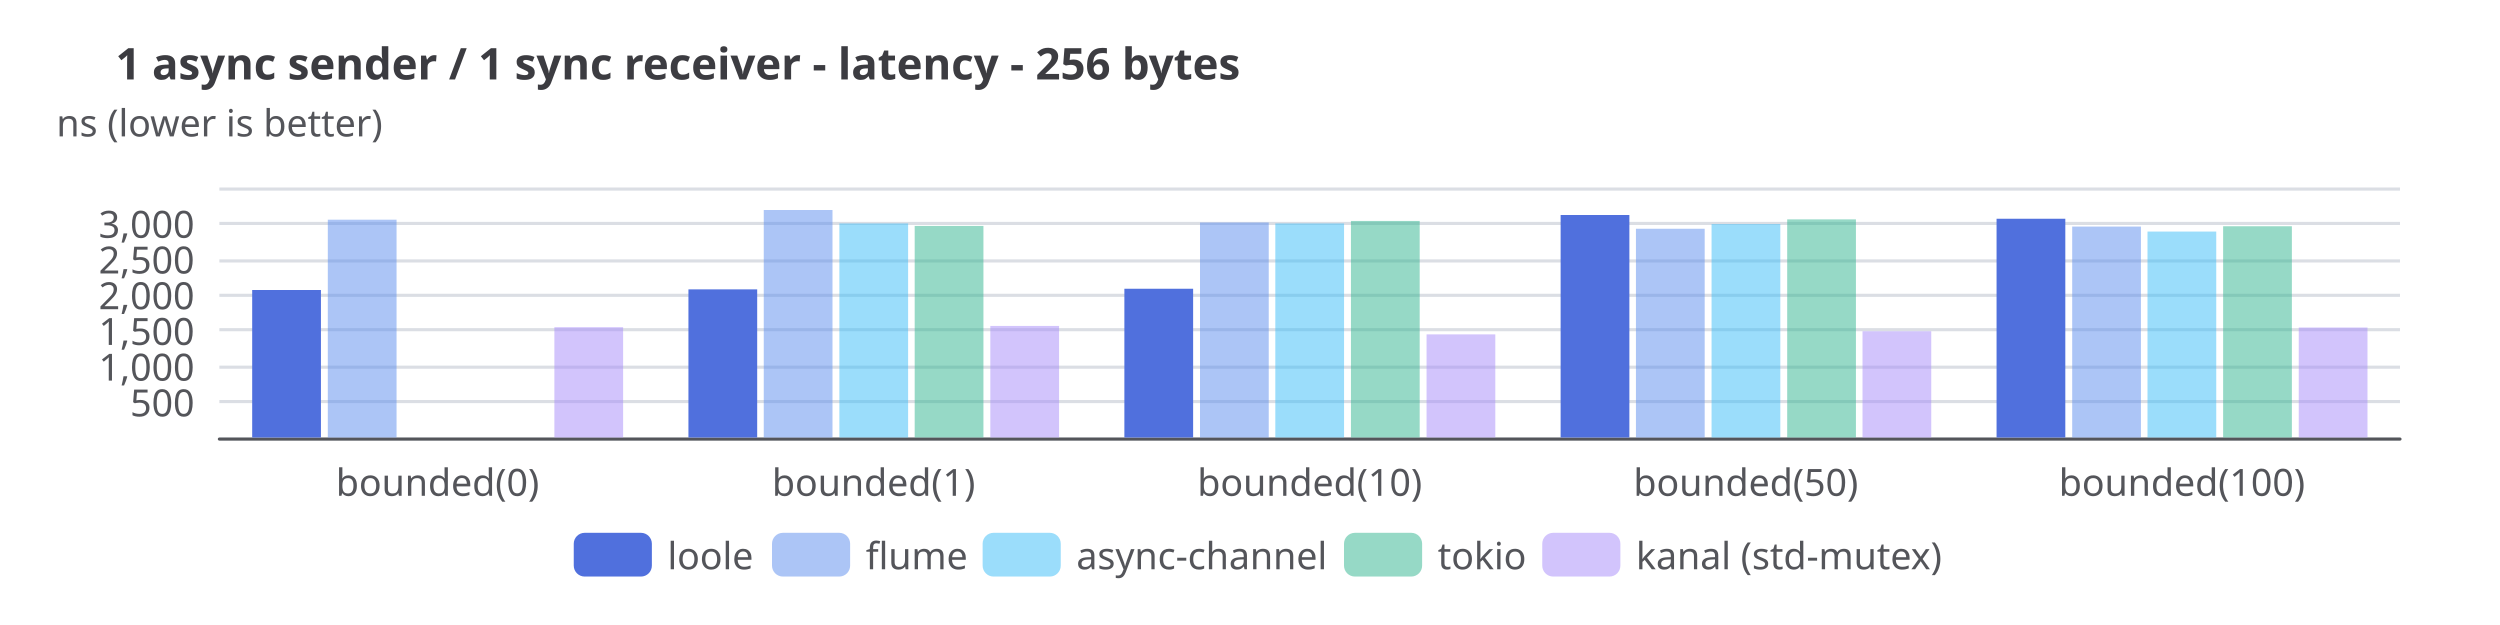
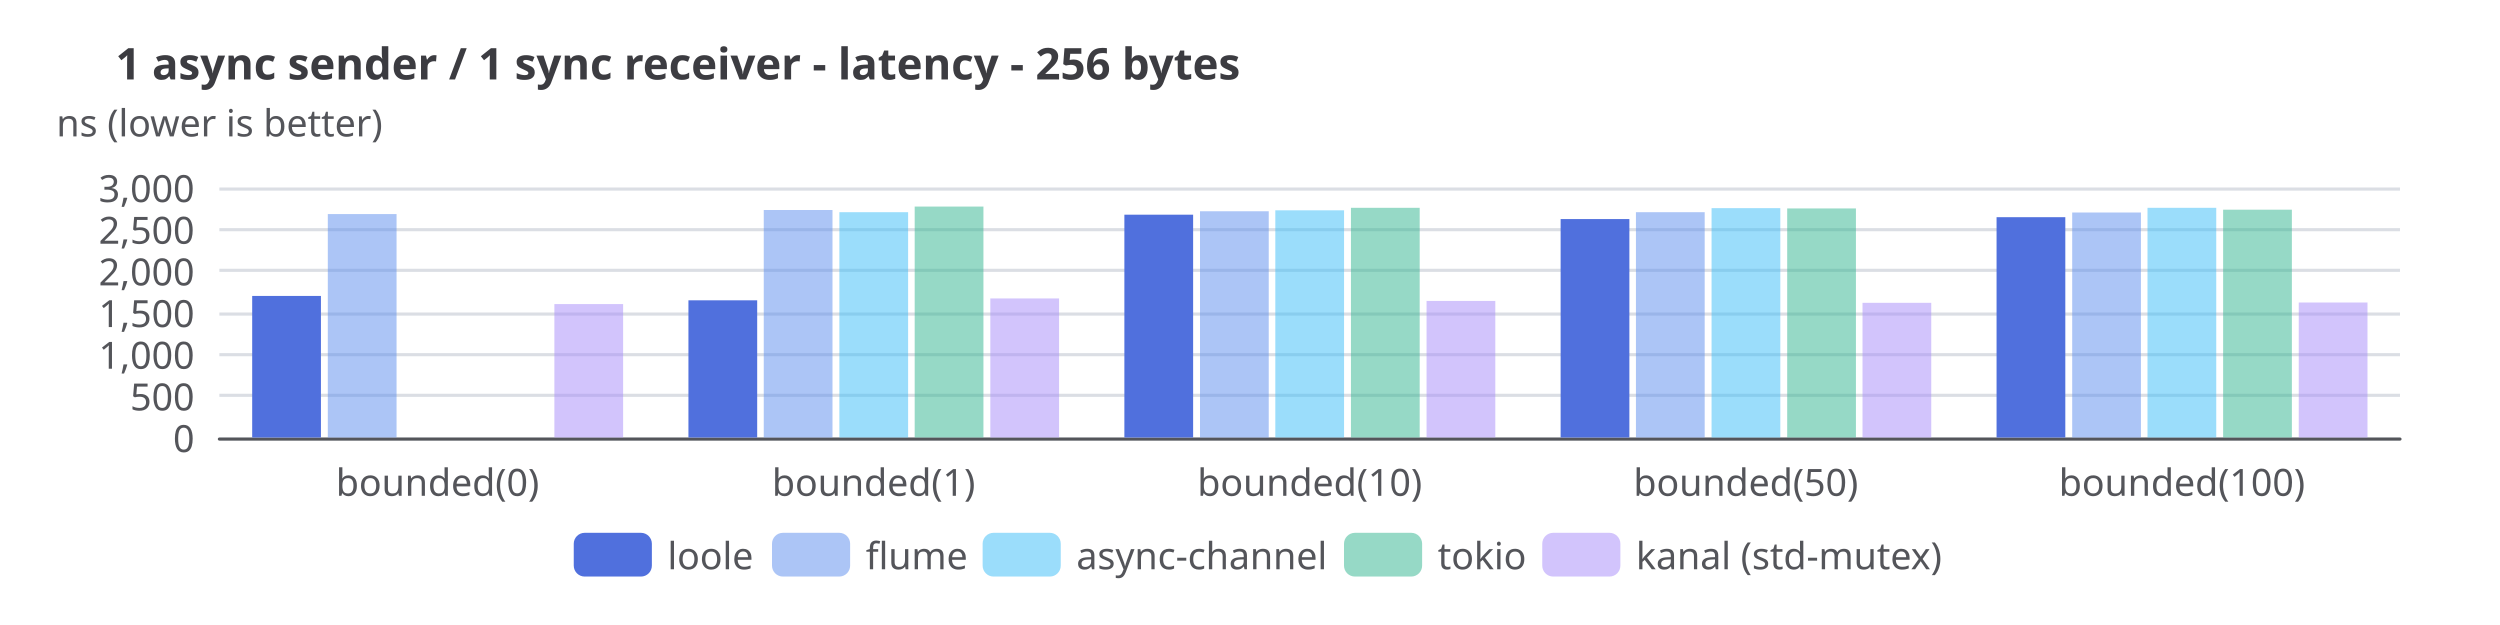
<svg xmlns="http://www.w3.org/2000/svg" width="800" height="200" version="1.1" baseProfile="full" viewBox="0 0 800 200">
  <rect width="800" height="200" x="0" y="0" fill="white" />
  <path d="M70.2 140.5L768 140.5" fill="none" pointer-events="visible" stroke="#dbdee4" class="zr17-cls-121" />
-   <path d="M70.2 128.5L768 128.5" fill="none" pointer-events="visible" stroke="#dbdee4" class="zr17-cls-121" />
-   <path d="M70.2 117.5L768 117.5" fill="none" pointer-events="visible" stroke="#dbdee4" class="zr17-cls-121" />
-   <path d="M70.2 105.5L768 105.5" fill="none" pointer-events="visible" stroke="#dbdee4" class="zr17-cls-121" />
-   <path d="M70.2 94.5L768 94.5" fill="none" pointer-events="visible" stroke="#dbdee4" class="zr17-cls-121" />
-   <path d="M70.2 83.5L768 83.5" fill="none" pointer-events="visible" stroke="#dbdee4" class="zr17-cls-121" />
-   <path d="M70.2 71.5L768 71.5" fill="none" pointer-events="visible" stroke="#dbdee4" class="zr17-cls-121" />
+   <path d="M70.2 126.5L768 126.5" fill="none" pointer-events="visible" stroke="#dbdee4" class="zr17-cls-121" />
+   <path d="M70.2 113.5L768 113.5" fill="none" pointer-events="visible" stroke="#dbdee4" class="zr17-cls-121" />
+   <path d="M70.2 100.5L768 100.5" fill="none" pointer-events="visible" stroke="#dbdee4" class="zr17-cls-121" />
+   <path d="M70.2 86.5L768 86.5" fill="none" pointer-events="visible" stroke="#dbdee4" class="zr17-cls-121" />
+   <path d="M70.2 73.5L768 73.5" fill="none" pointer-events="visible" stroke="#dbdee4" class="zr17-cls-121" />
  <path d="M70.2 60.5L768 60.5" fill="none" pointer-events="visible" stroke="#dbdee4" class="zr17-cls-121" />
  <text dominant-baseline="central" text-anchor="middle" style="font-size:12px;font-family:sans-serif;" xml:space="preserve" y="-6" transform="translate(70.24 45)" fill="#54555a">ns (lower is better)</text>
  <path d="M70.2 140.5L768 140.5" fill="none" pointer-events="visible" stroke="#54555a" stroke-linecap="round" class="zr17-cls-121" />
-   <text dominant-baseline="central" text-anchor="end" style="font-size:12px;font-family:sans-serif;" transform="translate(62.24 128.5714)" fill="#54555a">500</text>
-   <text dominant-baseline="central" text-anchor="end" style="font-size:12px;font-family:sans-serif;" transform="translate(62.24 117.1429)" fill="#54555a">1,000</text>
-   <text dominant-baseline="central" text-anchor="end" style="font-size:12px;font-family:sans-serif;" transform="translate(62.24 105.7143)" fill="#54555a">1,500</text>
-   <text dominant-baseline="central" text-anchor="end" style="font-size:12px;font-family:sans-serif;" transform="translate(62.24 94.2857)" fill="#54555a">2,000</text>
-   <text dominant-baseline="central" text-anchor="end" style="font-size:12px;font-family:sans-serif;" transform="translate(62.24 82.8571)" fill="#54555a">2,500</text>
-   <text dominant-baseline="central" text-anchor="end" style="font-size:12px;font-family:sans-serif;" transform="translate(62.24 71.4286)" fill="#54555a">3,000</text>
+   <text dominant-baseline="central" text-anchor="end" style="font-size:12px;font-family:sans-serif;" transform="translate(62.24 140)" fill="#54555a">0</text>
+   <text dominant-baseline="central" text-anchor="end" style="font-size:12px;font-family:sans-serif;" transform="translate(62.24 126.6667)" fill="#54555a">500</text>
+   <text dominant-baseline="central" text-anchor="end" style="font-size:12px;font-family:sans-serif;" transform="translate(62.24 113.3333)" fill="#54555a">1,000</text>
+   <text dominant-baseline="central" text-anchor="end" style="font-size:12px;font-family:sans-serif;" transform="translate(62.24 100)" fill="#54555a">1,500</text>
+   <text dominant-baseline="central" text-anchor="end" style="font-size:12px;font-family:sans-serif;" transform="translate(62.24 86.6667)" fill="#54555a">2,000</text>
+   <text dominant-baseline="central" text-anchor="end" style="font-size:12px;font-family:sans-serif;" transform="translate(62.24 73.3333)" fill="#54555a">2,500</text>
+   <text dominant-baseline="central" text-anchor="end" style="font-size:12px;font-family:sans-serif;" transform="translate(62.24 60)" fill="#54555a">3,000</text>
  <text dominant-baseline="central" text-anchor="middle" style="font-size:12px;font-family:sans-serif;" y="6" transform="translate(140.016 148)" fill="#54555a">bounded(0)</text>
  <text dominant-baseline="central" text-anchor="middle" style="font-size:12px;font-family:sans-serif;" y="6" transform="translate(279.568 148)" fill="#54555a">bounded(1)</text>
  <text dominant-baseline="central" text-anchor="middle" style="font-size:12px;font-family:sans-serif;" y="6" transform="translate(419.12 148)" fill="#54555a">bounded(10)</text>
  <text dominant-baseline="central" text-anchor="middle" style="font-size:12px;font-family:sans-serif;" y="6" transform="translate(558.672 148)" fill="#54555a">bounded(50)</text>
  <text dominant-baseline="central" text-anchor="middle" style="font-size:12px;font-family:sans-serif;" y="6" transform="translate(698.224 148)" fill="#54555a">bounded(100)</text>
-   <path d="M80.7 140l22 0l0 -47.2l-22 0Z" fill="#5070dd" ecmeta_series_index="0" ecmeta_data_index="0" ecmeta_ssr_type="chart" class="zr17-cls-122" />
-   <path d="M220.3 140l22 0l0 -47.4l-22 0Z" fill="#5070dd" ecmeta_series_index="0" ecmeta_data_index="1" ecmeta_ssr_type="chart" class="zr17-cls-122" />
-   <path d="M359.8 140l22 0l0 -47.6l-22 0Z" fill="#5070dd" ecmeta_series_index="0" ecmeta_data_index="2" ecmeta_ssr_type="chart" class="zr17-cls-122" />
-   <path d="M499.4 140l22 0l0 -71.2l-22 0Z" fill="#5070dd" ecmeta_series_index="0" ecmeta_data_index="3" ecmeta_ssr_type="chart" class="zr17-cls-122" />
-   <path d="M638.9 140l22 0l0 -70l-22 0Z" fill="#5070dd" ecmeta_series_index="0" ecmeta_data_index="4" ecmeta_ssr_type="chart" class="zr17-cls-122" />
-   <path d="M104.9 140l22 0l0 -69.7l-22 0Z" fill="rgb(91,141,239)" fill-opacity="0.5" ecmeta_series_index="1" ecmeta_data_index="0" ecmeta_ssr_type="chart" class="zr17-cls-123" />
+   <path d="M80.7 140l22 0l0 -45.3l-22 0Z" fill="#5070dd" ecmeta_series_index="0" ecmeta_data_index="0" ecmeta_ssr_type="chart" class="zr17-cls-122" />
+   <path d="M220.3 140l22 0l0 -43.9l-22 0Z" fill="#5070dd" ecmeta_series_index="0" ecmeta_data_index="1" ecmeta_ssr_type="chart" class="zr17-cls-122" />
+   <path d="M359.8 140l22 0l0 -71.3l-22 0Z" fill="#5070dd" ecmeta_series_index="0" ecmeta_data_index="2" ecmeta_ssr_type="chart" class="zr17-cls-122" />
+   <path d="M499.4 140l22 0l0 -69.9l-22 0Z" fill="#5070dd" ecmeta_series_index="0" ecmeta_data_index="3" ecmeta_ssr_type="chart" class="zr17-cls-122" />
+   <path d="M638.9 140l22 0l0 -70.5l-22 0Z" fill="#5070dd" ecmeta_series_index="0" ecmeta_data_index="4" ecmeta_ssr_type="chart" class="zr17-cls-122" />
+   <path d="M104.9 140l22 0l0 -71.5l-22 0Z" fill="rgb(91,141,239)" fill-opacity="0.5" ecmeta_series_index="1" ecmeta_data_index="0" ecmeta_ssr_type="chart" class="zr17-cls-123" />
  <path d="M244.4 140l22 0l0 -72.8l-22 0Z" fill="rgb(91,141,239)" fill-opacity="0.5" ecmeta_series_index="1" ecmeta_data_index="1" ecmeta_ssr_type="chart" class="zr17-cls-123" />
-   <path d="M384 140l22 0l0 -68.8l-22 0Z" fill="rgb(91,141,239)" fill-opacity="0.5" ecmeta_series_index="1" ecmeta_data_index="2" ecmeta_ssr_type="chart" class="zr17-cls-123" />
-   <path d="M523.5 140l22 0l0 -66.8l-22 0Z" fill="rgb(91,141,239)" fill-opacity="0.5" ecmeta_series_index="1" ecmeta_data_index="3" ecmeta_ssr_type="chart" class="zr17-cls-123" />
-   <path d="M663.1 140l22 0l0 -67.5l-22 0Z" fill="rgb(91,141,239)" fill-opacity="0.5" ecmeta_series_index="1" ecmeta_data_index="4" ecmeta_ssr_type="chart" class="zr17-cls-123" />
-   <path d="M268.6 140l22 0l0 -68.5l-22 0Z" fill="rgb(56,189,248)" fill-opacity="0.5" ecmeta_series_index="2" ecmeta_data_index="1" ecmeta_ssr_type="chart" class="zr17-cls-124" />
-   <path d="M408.1 140l22 0l0 -68.5l-22 0Z" fill="rgb(56,189,248)" fill-opacity="0.5" ecmeta_series_index="2" ecmeta_data_index="2" ecmeta_ssr_type="chart" class="zr17-cls-124" />
-   <path d="M547.7 140l22 0l0 -68.3l-22 0Z" fill="rgb(56,189,248)" fill-opacity="0.5" ecmeta_series_index="2" ecmeta_data_index="3" ecmeta_ssr_type="chart" class="zr17-cls-124" />
-   <path d="M687.2 140l22 0l0 -65.9l-22 0Z" fill="rgb(56,189,248)" fill-opacity="0.5" ecmeta_series_index="2" ecmeta_data_index="4" ecmeta_ssr_type="chart" class="zr17-cls-124" />
-   <path d="M292.7 140l22 0l0 -67.7l-22 0Z" fill="rgb(47,181,142)" fill-opacity="0.5" ecmeta_series_index="3" ecmeta_data_index="1" ecmeta_ssr_type="chart" class="zr17-cls-125" />
-   <path d="M432.3 140l22 0l0 -69.3l-22 0Z" fill="rgb(47,181,142)" fill-opacity="0.5" ecmeta_series_index="3" ecmeta_data_index="2" ecmeta_ssr_type="chart" class="zr17-cls-125" />
-   <path d="M571.9 140l22 0l0 -69.8l-22 0Z" fill="rgb(47,181,142)" fill-opacity="0.5" ecmeta_series_index="3" ecmeta_data_index="3" ecmeta_ssr_type="chart" class="zr17-cls-125" />
-   <path d="M711.4 140l22 0l0 -67.6l-22 0Z" fill="rgb(47,181,142)" fill-opacity="0.5" ecmeta_series_index="3" ecmeta_data_index="4" ecmeta_ssr_type="chart" class="zr17-cls-125" />
-   <path d="M177.4 140l22 0l0 -35.3l-22 0Z" fill="rgb(167,139,250)" fill-opacity="0.5" ecmeta_series_index="4" ecmeta_data_index="0" ecmeta_ssr_type="chart" class="zr17-cls-126" />
-   <path d="M316.9 140l22 0l0 -35.7l-22 0Z" fill="rgb(167,139,250)" fill-opacity="0.5" ecmeta_series_index="4" ecmeta_data_index="1" ecmeta_ssr_type="chart" class="zr17-cls-126" />
-   <path d="M456.5 140l22 0l0 -33l-22 0Z" fill="rgb(167,139,250)" fill-opacity="0.5" ecmeta_series_index="4" ecmeta_data_index="2" ecmeta_ssr_type="chart" class="zr17-cls-126" />
-   <path d="M596 140l22 0l0 -34l-22 0Z" fill="rgb(167,139,250)" fill-opacity="0.5" ecmeta_series_index="4" ecmeta_data_index="3" ecmeta_ssr_type="chart" class="zr17-cls-126" />
-   <path d="M735.6 140l22 0l0 -35.2l-22 0Z" fill="rgb(167,139,250)" fill-opacity="0.5" ecmeta_series_index="4" ecmeta_data_index="4" ecmeta_ssr_type="chart" class="zr17-cls-126" />
+   <path d="M384 140l22 0l0 -72.4l-22 0Z" fill="rgb(91,141,239)" fill-opacity="0.5" ecmeta_series_index="1" ecmeta_data_index="2" ecmeta_ssr_type="chart" class="zr17-cls-123" />
+   <path d="M523.5 140l22 0l0 -72.1l-22 0Z" fill="rgb(91,141,239)" fill-opacity="0.5" ecmeta_series_index="1" ecmeta_data_index="3" ecmeta_ssr_type="chart" class="zr17-cls-123" />
+   <path d="M663.1 140l22 0l0 -72l-22 0Z" fill="rgb(91,141,239)" fill-opacity="0.5" ecmeta_series_index="1" ecmeta_data_index="4" ecmeta_ssr_type="chart" class="zr17-cls-123" />
+   <path d="M268.6 140l22 0l0 -72.1l-22 0Z" fill="rgb(56,189,248)" fill-opacity="0.5" ecmeta_series_index="2" ecmeta_data_index="1" ecmeta_ssr_type="chart" class="zr17-cls-124" />
+   <path d="M408.1 140l22 0l0 -72.7l-22 0Z" fill="rgb(56,189,248)" fill-opacity="0.5" ecmeta_series_index="2" ecmeta_data_index="2" ecmeta_ssr_type="chart" class="zr17-cls-124" />
+   <path d="M547.7 140l22 0l0 -73.4l-22 0Z" fill="rgb(56,189,248)" fill-opacity="0.5" ecmeta_series_index="2" ecmeta_data_index="3" ecmeta_ssr_type="chart" class="zr17-cls-124" />
+   <path d="M687.2 140l22 0l0 -73.5l-22 0Z" fill="rgb(56,189,248)" fill-opacity="0.5" ecmeta_series_index="2" ecmeta_data_index="4" ecmeta_ssr_type="chart" class="zr17-cls-124" />
+   <path d="M292.7 140l22 0l0 -73.9l-22 0Z" fill="rgb(47,181,142)" fill-opacity="0.5" ecmeta_series_index="3" ecmeta_data_index="1" ecmeta_ssr_type="chart" class="zr17-cls-125" />
+   <path d="M432.3 140l22 0l0 -73.5l-22 0Z" fill="rgb(47,181,142)" fill-opacity="0.5" ecmeta_series_index="3" ecmeta_data_index="2" ecmeta_ssr_type="chart" class="zr17-cls-125" />
+   <path d="M571.9 140l22 0l0 -73.3l-22 0Z" fill="rgb(47,181,142)" fill-opacity="0.5" ecmeta_series_index="3" ecmeta_data_index="3" ecmeta_ssr_type="chart" class="zr17-cls-125" />
+   <path d="M711.4 140l22 0l0 -72.9l-22 0Z" fill="rgb(47,181,142)" fill-opacity="0.5" ecmeta_series_index="3" ecmeta_data_index="4" ecmeta_ssr_type="chart" class="zr17-cls-125" />
+   <path d="M177.4 140l22 0l0 -42.7l-22 0Z" fill="rgb(167,139,250)" fill-opacity="0.5" ecmeta_series_index="4" ecmeta_data_index="0" ecmeta_ssr_type="chart" class="zr17-cls-126" />
+   <path d="M316.9 140l22 0l0 -44.5l-22 0Z" fill="rgb(167,139,250)" fill-opacity="0.5" ecmeta_series_index="4" ecmeta_data_index="1" ecmeta_ssr_type="chart" class="zr17-cls-126" />
+   <path d="M456.5 140l22 0l0 -43.7l-22 0Z" fill="rgb(167,139,250)" fill-opacity="0.5" ecmeta_series_index="4" ecmeta_data_index="2" ecmeta_ssr_type="chart" class="zr17-cls-126" />
+   <path d="M596 140l22 0l0 -43.1l-22 0Z" fill="rgb(167,139,250)" fill-opacity="0.5" ecmeta_series_index="4" ecmeta_data_index="3" ecmeta_ssr_type="chart" class="zr17-cls-126" />
+   <path d="M735.6 140l22 0l0 -43.2l-22 0Z" fill="rgb(167,139,250)" fill-opacity="0.5" ecmeta_series_index="4" ecmeta_data_index="4" ecmeta_ssr_type="chart" class="zr17-cls-126" />
  <path d="M-5 -5.5l442.8 0l0 25l-442.8 0Z" transform="translate(183.6 170.5)" fill="rgb(0,0,0)" fill-opacity="0" stroke="#b7b9be" stroke-width="0" class="zr17-cls-121" />
  <path d="M3.5 0L21.5 0A3.5 3.5 0 0 1 25 3.5L25 10.5A3.5 3.5 0 0 1 21.5 14L3.5 14A3.5 3.5 0 0 1 0 10.5L0 3.5A3.5 3.5 0 0 1 3.5 0Z" transform="translate(183.6 170.5)" fill="#5070dd" ecmeta_series_index="0" ecmeta_data_index="0" ecmeta_ssr_type="legend" ecmeta_silent="true" class="zr17-cls-121" />
  <text dominant-baseline="central" text-anchor="start" style="font-size:12px;font-family:sans-serif;" x="30" y="7" transform="translate(183.6 170.5)" fill="#54555a">loole</text>
  <path d="M0 0l55.4 0l0 14l-55.4 0Z" transform="translate(183.6 170.5)" fill="none" pointer-events="visible" ecmeta_series_index="0" ecmeta_data_index="0" ecmeta_ssr_type="legend" class="zr17-cls-127" />
  <path d="M3.5 0L21.5 0A3.5 3.5 0 0 1 25 3.5L25 10.5A3.5 3.5 0 0 1 21.5 14L3.5 14A3.5 3.5 0 0 1 0 10.5L0 3.5A3.5 3.5 0 0 1 3.5 0Z" transform="translate(247.04 170.5)" fill="rgb(91,141,239)" fill-opacity="0.5" ecmeta_series_index="1" ecmeta_data_index="1" ecmeta_ssr_type="legend" ecmeta_silent="true" class="zr17-cls-121" />
  <text dominant-baseline="central" text-anchor="start" style="font-size:12px;font-family:sans-serif;" x="30" y="7" transform="translate(247.04 170.5)" fill="#54555a">flume</text>
  <path d="M0 0l59.4 0l0 14l-59.4 0Z" transform="translate(247.04 170.5)" fill="none" pointer-events="visible" ecmeta_series_index="1" ecmeta_data_index="1" ecmeta_ssr_type="legend" class="zr17-cls-127" />
  <path d="M3.5 0L21.5 0A3.5 3.5 0 0 1 25 3.5L25 10.5A3.5 3.5 0 0 1 21.5 14L3.5 14A3.5 3.5 0 0 1 0 10.5L0 3.5A3.5 3.5 0 0 1 3.5 0Z" transform="translate(314.44 170.5)" fill="rgb(56,189,248)" fill-opacity="0.5" ecmeta_series_index="2" ecmeta_data_index="2" ecmeta_ssr_type="legend" ecmeta_silent="true" class="zr17-cls-121" />
  <text dominant-baseline="central" text-anchor="start" style="font-size:12px;font-family:sans-serif;" x="30" y="7" transform="translate(314.44 170.5)" fill="#54555a">async-channel</text>
  <path d="M0 0l107.6 0l0 14l-107.6 0Z" transform="translate(314.44 170.5)" fill="none" pointer-events="visible" ecmeta_series_index="2" ecmeta_data_index="2" ecmeta_ssr_type="legend" class="zr17-cls-127" />
  <path d="M3.5 0L21.5 0A3.5 3.5 0 0 1 25 3.5L25 10.5A3.5 3.5 0 0 1 21.5 14L3.5 14A3.5 3.5 0 0 1 0 10.5L0 3.5A3.5 3.5 0 0 1 3.5 0Z" transform="translate(430.08 170.5)" fill="rgb(47,181,142)" fill-opacity="0.5" ecmeta_series_index="3" ecmeta_data_index="3" ecmeta_ssr_type="legend" ecmeta_silent="true" class="zr17-cls-121" />
  <text dominant-baseline="central" text-anchor="start" style="font-size:12px;font-family:sans-serif;" x="30" y="7" transform="translate(430.08 170.5)" fill="#54555a">tokio</text>
  <path d="M0 0l55.4 0l0 14l-55.4 0Z" transform="translate(430.08 170.5)" fill="none" pointer-events="visible" ecmeta_series_index="3" ecmeta_data_index="3" ecmeta_ssr_type="legend" class="zr17-cls-127" />
  <path d="M3.5 0L21.5 0A3.5 3.5 0 0 1 25 3.5L25 10.5A3.5 3.5 0 0 1 21.5 14L3.5 14A3.5 3.5 0 0 1 0 10.5L0 3.5A3.5 3.5 0 0 1 3.5 0Z" transform="translate(493.52 170.5)" fill="rgb(167,139,250)" fill-opacity="0.5" ecmeta_series_index="4" ecmeta_data_index="4" ecmeta_ssr_type="legend" ecmeta_silent="true" class="zr17-cls-121" />
  <text dominant-baseline="central" text-anchor="start" style="font-size:12px;font-family:sans-serif;" xml:space="preserve" x="30" y="7" transform="translate(493.52 170.5)" fill="#54555a">kanal (std-mutex)</text>
  <path d="M0 0l122.9 0l0 14l-122.9 0Z" transform="translate(493.52 170.5)" fill="none" pointer-events="visible" ecmeta_series_index="4" ecmeta_data_index="4" ecmeta_ssr_type="legend" class="zr17-cls-127" />
  <path d="M-5 -5l341.9 0l0 24l-341.9 0Z" transform="translate(37 13)" fill="rgb(0,0,0)" fill-opacity="0" stroke="#3c3c41" stroke-width="0" class="zr17-cls-121" />
  <text dominant-baseline="central" text-anchor="start" style="font-size:14px;font-family:sans-serif;font-weight:bold;" xml:space="preserve" y="7" transform="translate(37 13)" fill="#3c3c41">1 async sender / 1 sync receiver - latency - 256 bytes</text>
  <style>
.zr17-cls-121:hover {
pointer-events:none;
}
.zr17-cls-122:hover {
cursor:pointer;
fill:rgba(88,123,243,1);
}
.zr17-cls-123:hover {
cursor:pointer;
fill:rgba(100,155,255,0.5);
}
.zr17-cls-124:hover {
cursor:pointer;
fill:rgba(61,207,255,0.5);
}
.zr17-cls-125:hover {
cursor:pointer;
fill:rgba(51,199,156,0.5);
}
.zr17-cls-126:hover {
cursor:pointer;
fill:rgba(183,152,255,0.5);
}
.zr17-cls-127:hover {
cursor:pointer;
fill:rgba(0,0,0,0);
}



</style>
</svg>
